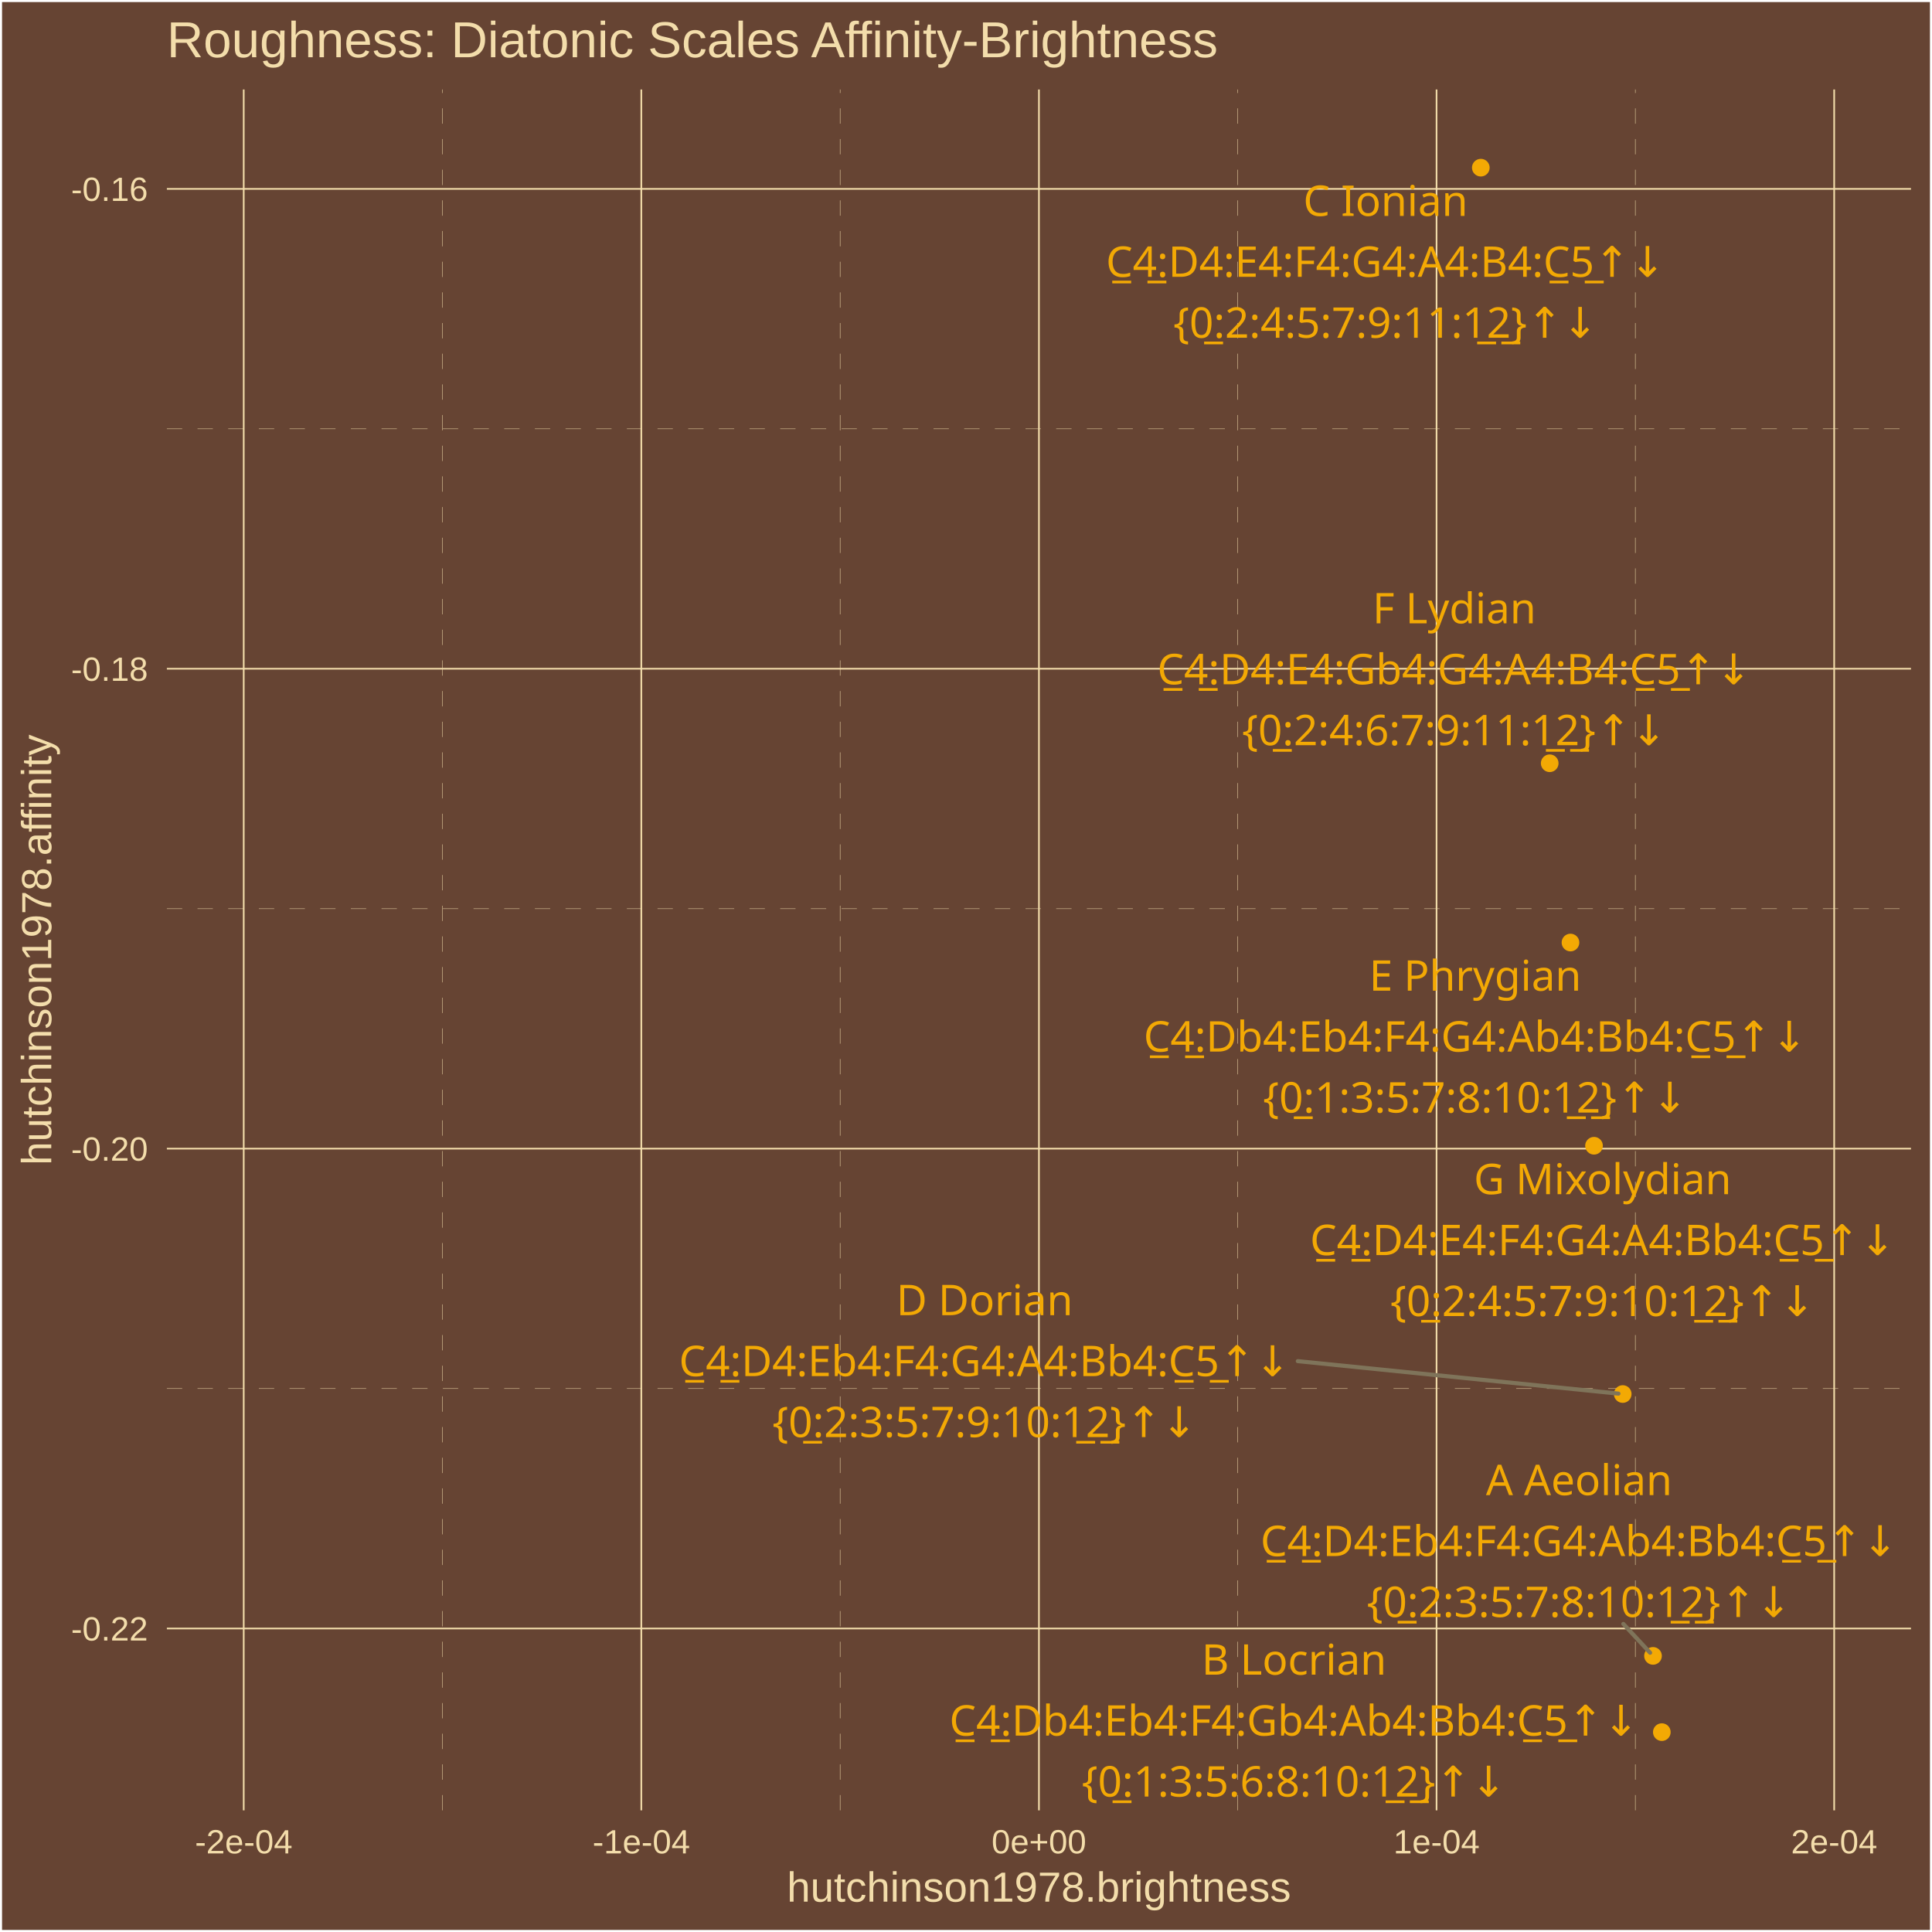
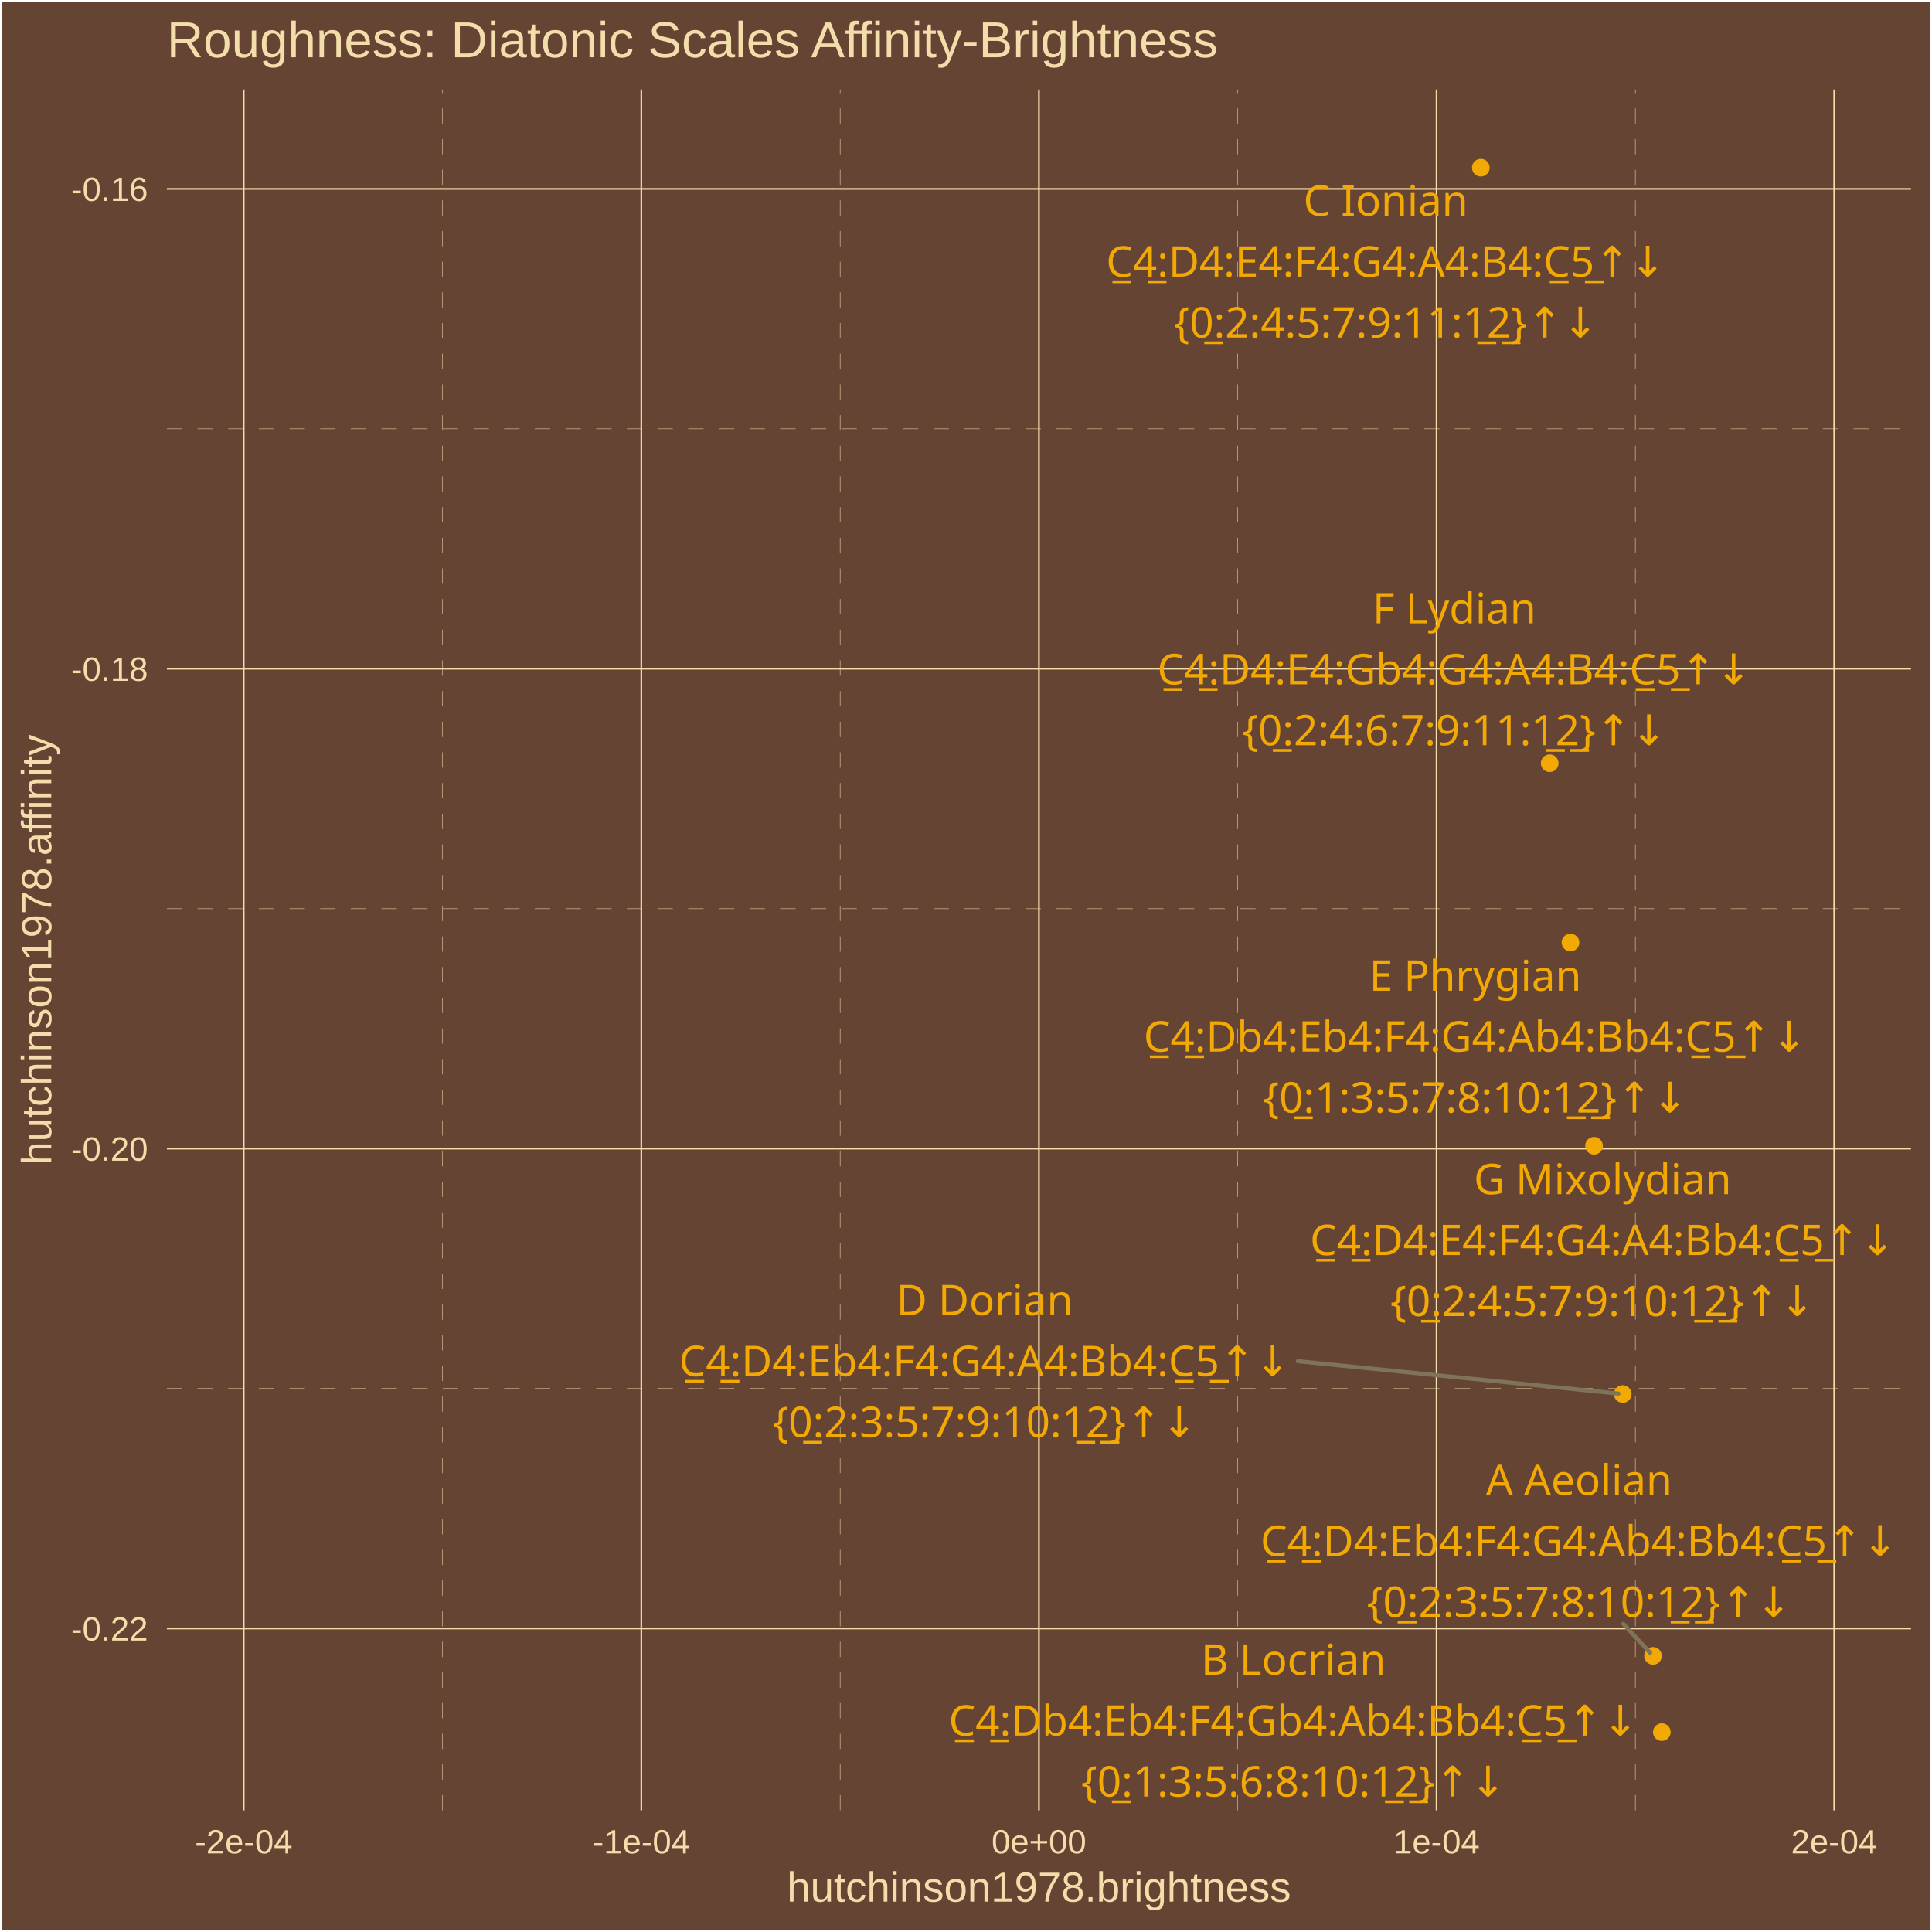
<svg xmlns="http://www.w3.org/2000/svg" class="svglite" width="504.00pt" height="504.00pt" viewBox="0 0 504.00 504.00">
  <defs>
    <style type="text/css">
    .svglite line, .svglite polyline, .svglite polygon, .svglite path, .svglite rect, .svglite circle {
      fill: none;
      stroke: #000000;
      stroke-linecap: round;
      stroke-linejoin: round;
      stroke-miterlimit: 10.00;
    }
    .svglite text {
      white-space: pre;
    }
  </style>
  </defs>
  <rect width="100%" height="100%" style="stroke: none; fill: #664433;" />
  <defs>
    <clipPath id="cpMC4wMHw1MDQuMDB8MC4wMHw1MDQuMDA=">
      <rect x="0.00" y="0.00" width="504.00" height="504.00" />
    </clipPath>
  </defs>
  <g clip-path="url(#cpMC4wMHw1MDQuMDB8MC4wMHw1MDQuMDA=)">
    <rect x="0.00" y="-0" width="504.00" height="504.00" style="stroke-width: 1.07; stroke: #FFFFFF; fill: #664433;" />
  </g>
  <defs>
    <clipPath id="cpNDMuNTN8NDk4LjUyfDIzLjM0fDQ3Mi4yNw==">
      <rect x="43.53" y="23.34" width="454.99" height="448.93" />
    </clipPath>
  </defs>
  <g clip-path="url(#cpNDMuNTN8NDk4LjUyfDIzLjM0fDQ3Mi4yNw==)">
    <rect x="43.53" y="23.34" width="454.99" height="448.93" style="stroke-width: 1.07; stroke: none; fill: #664433;" />
    <polyline points="43.53,362.23 498.52,362.23 " style="stroke-width: 0.11; stroke: #F3DDAB; stroke-dasharray: 4.00,4.00; stroke-linecap: butt;" />
    <polyline points="43.53,237.05 498.52,237.05 " style="stroke-width: 0.11; stroke: #F3DDAB; stroke-dasharray: 4.00,4.00; stroke-linecap: butt;" />
    <polyline points="43.53,111.86 498.52,111.86 " style="stroke-width: 0.11; stroke: #F3DDAB; stroke-dasharray: 4.00,4.00; stroke-linecap: butt;" />
    <polyline points="115.44,472.27 115.44,23.34 " style="stroke-width: 0.11; stroke: #F3DDAB; stroke-dasharray: 4.00,4.00; stroke-linecap: butt;" />
    <polyline points="219.17,472.27 219.17,23.34 " style="stroke-width: 0.11; stroke: #F3DDAB; stroke-dasharray: 4.00,4.00; stroke-linecap: butt;" />
    <polyline points="322.89,472.27 322.89,23.34 " style="stroke-width: 0.11; stroke: #F3DDAB; stroke-dasharray: 4.00,4.00; stroke-linecap: butt;" />
    <polyline points="426.61,472.27 426.61,23.34 " style="stroke-width: 0.11; stroke: #F3DDAB; stroke-dasharray: 4.00,4.00; stroke-linecap: butt;" />
    <polyline points="43.53,424.82 498.52,424.82 " style="stroke-width: 0.43; stroke: #F3DDAB; stroke-linecap: butt;" />
    <polyline points="43.53,299.64 498.52,299.64 " style="stroke-width: 0.43; stroke: #F3DDAB; stroke-linecap: butt;" />
    <polyline points="43.53,174.45 498.52,174.45 " style="stroke-width: 0.43; stroke: #F3DDAB; stroke-linecap: butt;" />
    <polyline points="43.53,49.27 498.52,49.27 " style="stroke-width: 0.43; stroke: #F3DDAB; stroke-linecap: butt;" />
    <polyline points="63.58,472.27 63.58,23.34 " style="stroke-width: 0.43; stroke: #F3DDAB; stroke-linecap: butt;" />
    <polyline points="167.30,472.27 167.30,23.34 " style="stroke-width: 0.43; stroke: #F3DDAB; stroke-linecap: butt;" />
    <polyline points="271.03,472.27 271.03,23.34 " style="stroke-width: 0.43; stroke: #F3DDAB; stroke-linecap: butt;" />
    <polyline points="374.75,472.27 374.75,23.34 " style="stroke-width: 0.43; stroke: #F3DDAB; stroke-linecap: butt;" />
    <polyline points="478.48,472.27 478.48,23.34 " style="stroke-width: 0.43; stroke: #F3DDAB; stroke-linecap: butt;" />
    <circle cx="433.52" cy="451.86" r="1.95" style="stroke-width: 0.71; stroke: #F3A904; fill: #F3A904;" />
    <circle cx="409.69" cy="245.88" r="1.95" style="stroke-width: 0.71; stroke: #F3A904; fill: #F3A904;" />
    <circle cx="431.22" cy="431.97" r="1.95" style="stroke-width: 0.71; stroke: #F3A904; fill: #F3A904;" />
    <circle cx="423.32" cy="363.66" r="1.95" style="stroke-width: 0.71; stroke: #F3A904; fill: #F3A904;" />
    <circle cx="415.83" cy="298.89" r="1.95" style="stroke-width: 0.71; stroke: #F3A904; fill: #F3A904;" />
    <circle cx="386.30" cy="43.74" r="1.95" style="stroke-width: 0.71; stroke: #F3A904; fill: #F3A904;" />
    <circle cx="404.27" cy="199.11" r="1.95" style="stroke-width: 0.71; stroke: #F3A904; fill: #F3A904;" />
-     <line x1="423.48" y1="423.63" x2="430.46" y2="431.15" style="stroke-width: 1.07; stroke: #7F745A;" />
-     <line x1="338.56" y1="355.08" x2="422.20" y2="363.55" style="stroke-width: 1.07; stroke: #7F745A;" />
-     <text x="337.57" y="436.87" text-anchor="middle" style="font-size: 11.04px;fill: #F3A904; font-family: &quot;Arial Unicode MS&quot;;" textLength="46.60px" lengthAdjust="spacingAndGlyphs">B Locrian</text>
-     <text x="337.57" y="452.77" text-anchor="middle" style="font-size: 11.04px;fill: #F3A904; font-family: &quot;Arial Unicode MS&quot;;" textLength="178.23px" lengthAdjust="spacingAndGlyphs">C̲4̲:Db4:Eb4:F4:Gb4:Ab4:Bb4:C̲5̲↑↓</text>
-     <text x="337.57" y="468.67" text-anchor="middle" style="font-size: 11.04px;fill: #F3A904; font-family: &quot;Arial Unicode MS&quot;;" textLength="105.91px" lengthAdjust="spacingAndGlyphs">{0̲:1:3:5:6:8:10:1̲2̲}↑↓</text>
-     <text x="384.85" y="258.44" text-anchor="middle" style="font-size: 11.04px;fill: #F3A904; font-family: &quot;Arial Unicode MS&quot;;" textLength="53.96px" lengthAdjust="spacingAndGlyphs">E Phrygian</text>
-     <text x="384.85" y="274.33" text-anchor="middle" style="font-size: 11.04px;fill: #F3A904; font-family: &quot;Arial Unicode MS&quot;;" textLength="172.09px" lengthAdjust="spacingAndGlyphs">C̲4̲:Db4:Eb4:F4:G4:Ab4:Bb4:C̲5̲↑↓</text>
-     <text x="384.85" y="290.23" text-anchor="middle" style="font-size: 11.04px;fill: #F3A904; font-family: &quot;Arial Unicode MS&quot;;" textLength="105.91px" lengthAdjust="spacingAndGlyphs">{0̲:1:3:5:7:8:10:1̲2̲}↑↓</text>
-     <text x="411.94" y="390.03" text-anchor="middle" style="font-size: 11.04px;fill: #F3A904; font-family: &quot;Arial Unicode MS&quot;;" textLength="47.22px" lengthAdjust="spacingAndGlyphs">A Aeolian</text>
-     <text x="411.94" y="405.93" text-anchor="middle" style="font-size: 11.04px;fill: #F3A904; font-family: &quot;Arial Unicode MS&quot;;" textLength="165.96px" lengthAdjust="spacingAndGlyphs">C̲4̲:D4:Eb4:F4:G4:Ab4:Bb4:C̲5̲↑↓</text>
-     <text x="411.94" y="421.83" text-anchor="middle" style="font-size: 11.04px;fill: #F3A904; font-family: &quot;Arial Unicode MS&quot;;" textLength="105.91px" lengthAdjust="spacingAndGlyphs">{0̲:2:3:5:7:8:10:1̲2̲}↑↓</text>
-     <text x="256.85" y="343.09" text-anchor="middle" style="font-size: 11.04px;fill: #F3A904; font-family: &quot;Arial Unicode MS&quot;;" textLength="43.52px" lengthAdjust="spacingAndGlyphs">D Dorian</text>
-     <text x="256.85" y="358.99" text-anchor="middle" style="font-size: 11.04px;fill: #F3A904; font-family: &quot;Arial Unicode MS&quot;;" textLength="159.83px" lengthAdjust="spacingAndGlyphs">C̲4̲:D4:Eb4:F4:G4:A4:Bb4:C̲5̲↑↓</text>
-     <text x="256.85" y="374.89" text-anchor="middle" style="font-size: 11.04px;fill: #F3A904; font-family: &quot;Arial Unicode MS&quot;;" textLength="105.91px" lengthAdjust="spacingAndGlyphs">{0̲:2:3:5:7:9:10:1̲2̲}↑↓</text>
-     <text x="418.07" y="311.52" text-anchor="middle" style="font-size: 11.04px;fill: #F3A904; font-family: &quot;Arial Unicode MS&quot;;" textLength="63.75px" lengthAdjust="spacingAndGlyphs">G Mixolydian</text>
+     <line x1="423.46" y1="423.61" x2="430.46" y2="431.15" style="stroke-width: 1.07; stroke: #7F745A;" />
+     <line x1="338.57" y1="355.09" x2="422.20" y2="363.55" style="stroke-width: 1.07; stroke: #7F745A;" />
+     <text x="337.40" y="436.87" text-anchor="middle" style="font-size: 11.04px;fill: #F3A904; font-family: &quot;Arial Unicode MS&quot;;" textLength="46.60px" lengthAdjust="spacingAndGlyphs">B Locrian</text>
+     <text x="337.40" y="452.77" text-anchor="middle" style="font-size: 11.04px;fill: #F3A904; font-family: &quot;Arial Unicode MS&quot;;" textLength="178.23px" lengthAdjust="spacingAndGlyphs">C̲4̲:Db4:Eb4:F4:Gb4:Ab4:Bb4:C̲5̲↑↓</text>
+     <text x="337.40" y="468.67" text-anchor="middle" style="font-size: 11.04px;fill: #F3A904; font-family: &quot;Arial Unicode MS&quot;;" textLength="105.91px" lengthAdjust="spacingAndGlyphs">{0̲:1:3:5:6:8:10:1̲2̲}↑↓</text>
+     <text x="384.86" y="258.44" text-anchor="middle" style="font-size: 11.04px;fill: #F3A904; font-family: &quot;Arial Unicode MS&quot;;" textLength="53.96px" lengthAdjust="spacingAndGlyphs">E Phrygian</text>
+     <text x="384.86" y="274.33" text-anchor="middle" style="font-size: 11.04px;fill: #F3A904; font-family: &quot;Arial Unicode MS&quot;;" textLength="172.09px" lengthAdjust="spacingAndGlyphs">C̲4̲:Db4:Eb4:F4:G4:Ab4:Bb4:C̲5̲↑↓</text>
+     <text x="384.86" y="290.23" text-anchor="middle" style="font-size: 11.04px;fill: #F3A904; font-family: &quot;Arial Unicode MS&quot;;" textLength="105.91px" lengthAdjust="spacingAndGlyphs">{0̲:1:3:5:7:8:10:1̲2̲}↑↓</text>
+     <text x="411.94" y="390.01" text-anchor="middle" style="font-size: 11.04px;fill: #F3A904; font-family: &quot;Arial Unicode MS&quot;;" textLength="47.22px" lengthAdjust="spacingAndGlyphs">A Aeolian</text>
+     <text x="411.94" y="405.91" text-anchor="middle" style="font-size: 11.04px;fill: #F3A904; font-family: &quot;Arial Unicode MS&quot;;" textLength="165.96px" lengthAdjust="spacingAndGlyphs">C̲4̲:D4:Eb4:F4:G4:Ab4:Bb4:C̲5̲↑↓</text>
+     <text x="411.94" y="421.81" text-anchor="middle" style="font-size: 11.04px;fill: #F3A904; font-family: &quot;Arial Unicode MS&quot;;" textLength="105.91px" lengthAdjust="spacingAndGlyphs">{0̲:2:3:5:7:8:10:1̲2̲}↑↓</text>
+     <text x="256.86" y="343.10" text-anchor="middle" style="font-size: 11.04px;fill: #F3A904; font-family: &quot;Arial Unicode MS&quot;;" textLength="43.52px" lengthAdjust="spacingAndGlyphs">D Dorian</text>
+     <text x="256.86" y="358.99" text-anchor="middle" style="font-size: 11.04px;fill: #F3A904; font-family: &quot;Arial Unicode MS&quot;;" textLength="159.83px" lengthAdjust="spacingAndGlyphs">C̲4̲:D4:Eb4:F4:G4:A4:Bb4:C̲5̲↑↓</text>
+     <text x="256.86" y="374.89" text-anchor="middle" style="font-size: 11.04px;fill: #F3A904; font-family: &quot;Arial Unicode MS&quot;;" textLength="105.91px" lengthAdjust="spacingAndGlyphs">{0̲:2:3:5:7:9:10:1̲2̲}↑↓</text>
+     <text x="418.07" y="311.53" text-anchor="middle" style="font-size: 11.04px;fill: #F3A904; font-family: &quot;Arial Unicode MS&quot;;" textLength="63.75px" lengthAdjust="spacingAndGlyphs">G Mixolydian</text>
    <text x="418.07" y="327.42" text-anchor="middle" style="font-size: 11.04px;fill: #F3A904; font-family: &quot;Arial Unicode MS&quot;;" textLength="153.69px" lengthAdjust="spacingAndGlyphs">C̲4̲:D4:E4:F4:G4:A4:Bb4:C̲5̲↑↓</text>
    <text x="418.07" y="343.32" text-anchor="middle" style="font-size: 11.04px;fill: #F3A904; font-family: &quot;Arial Unicode MS&quot;;" textLength="105.91px" lengthAdjust="spacingAndGlyphs">{0̲:2:4:5:7:9:10:1̲2̲}↑↓</text>
-     <text x="361.45" y="56.32" text-anchor="middle" style="font-size: 11.04px;fill: #F3A904; font-family: &quot;Arial Unicode MS&quot;;" textLength="41.08px" lengthAdjust="spacingAndGlyphs">C Ionian</text>
-     <text x="361.45" y="72.22" text-anchor="middle" style="font-size: 11.04px;fill: #F3A904; font-family: &quot;Arial Unicode MS&quot;;" textLength="147.56px" lengthAdjust="spacingAndGlyphs">C̲4̲:D4:E4:F4:G4:A4:B4:C̲5̲↑↓</text>
-     <text x="361.45" y="88.11" text-anchor="middle" style="font-size: 11.04px;fill: #F3A904; font-family: &quot;Arial Unicode MS&quot;;" textLength="105.91px" lengthAdjust="spacingAndGlyphs">{0̲:2:4:5:7:9:11:1̲2̲}↑↓</text>
+     <text x="361.49" y="56.26" text-anchor="middle" style="font-size: 11.04px;fill: #F3A904; font-family: &quot;Arial Unicode MS&quot;;" textLength="41.08px" lengthAdjust="spacingAndGlyphs">C Ionian</text>
+     <text x="361.49" y="72.16" text-anchor="middle" style="font-size: 11.04px;fill: #F3A904; font-family: &quot;Arial Unicode MS&quot;;" textLength="147.56px" lengthAdjust="spacingAndGlyphs">C̲4̲:D4:E4:F4:G4:A4:B4:C̲5̲↑↓</text>
+     <text x="361.49" y="88.06" text-anchor="middle" style="font-size: 11.04px;fill: #F3A904; font-family: &quot;Arial Unicode MS&quot;;" textLength="105.91px" lengthAdjust="spacingAndGlyphs">{0̲:2:4:5:7:9:11:1̲2̲}↑↓</text>
    <text x="379.38" y="162.61" text-anchor="middle" style="font-size: 11.04px;fill: #F3A904; font-family: &quot;Arial Unicode MS&quot;;" textLength="42.31px" lengthAdjust="spacingAndGlyphs">F Lydian</text>
    <text x="379.38" y="178.51" text-anchor="middle" style="font-size: 11.04px;fill: #F3A904; font-family: &quot;Arial Unicode MS&quot;;" textLength="155.53px" lengthAdjust="spacingAndGlyphs">C̲4̲:D4:E4:Gb4:G4:A4:B4:C̲5̲↑↓</text>
-     <text x="379.38" y="194.40" text-anchor="middle" style="font-size: 11.04px;fill: #F3A904; font-family: &quot;Arial Unicode MS&quot;;" textLength="105.91px" lengthAdjust="spacingAndGlyphs">{0̲:2:4:6:7:9:11:1̲2̲}↑↓</text>
+     <text x="379.38" y="194.41" text-anchor="middle" style="font-size: 11.04px;fill: #F3A904; font-family: &quot;Arial Unicode MS&quot;;" textLength="105.91px" lengthAdjust="spacingAndGlyphs">{0̲:2:4:6:7:9:11:1̲2̲}↑↓</text>
  </g>
  <g clip-path="url(#cpMC4wMHw1MDQuMDB8MC4wMHw1MDQuMDA=)">
    <text x="38.60" y="427.97" text-anchor="end" style="font-size: 8.80px;fill: #F3DDAB; font-family: &quot;Arial&quot;;" textLength="20.06px" lengthAdjust="spacingAndGlyphs">-0.22</text>
    <text x="38.60" y="302.79" text-anchor="end" style="font-size: 8.80px;fill: #F3DDAB; font-family: &quot;Arial&quot;;" textLength="20.06px" lengthAdjust="spacingAndGlyphs">-0.20</text>
    <text x="38.60" y="177.61" text-anchor="end" style="font-size: 8.80px;fill: #F3DDAB; font-family: &quot;Arial&quot;;" textLength="20.06px" lengthAdjust="spacingAndGlyphs">-0.18</text>
    <text x="38.60" y="52.42" text-anchor="end" style="font-size: 8.80px;fill: #F3DDAB; font-family: &quot;Arial&quot;;" textLength="20.06px" lengthAdjust="spacingAndGlyphs">-0.16</text>
    <text x="63.58" y="483.50" text-anchor="middle" style="font-size: 8.80px;fill: #F3DDAB; font-family: &quot;Arial&quot;;" textLength="25.44px" lengthAdjust="spacingAndGlyphs">-2e-04</text>
    <text x="167.30" y="483.50" text-anchor="middle" style="font-size: 8.80px;fill: #F3DDAB; font-family: &quot;Arial&quot;;" textLength="25.44px" lengthAdjust="spacingAndGlyphs">-1e-04</text>
    <text x="271.03" y="483.50" text-anchor="middle" style="font-size: 8.80px;fill: #F3DDAB; font-family: &quot;Arial&quot;;" textLength="24.72px" lengthAdjust="spacingAndGlyphs">0e+00</text>
    <text x="374.75" y="483.50" text-anchor="middle" style="font-size: 8.80px;fill: #F3DDAB; font-family: &quot;Arial&quot;;" textLength="22.51px" lengthAdjust="spacingAndGlyphs">1e-04</text>
    <text x="478.48" y="483.50" text-anchor="middle" style="font-size: 8.80px;fill: #F3DDAB; font-family: &quot;Arial&quot;;" textLength="22.51px" lengthAdjust="spacingAndGlyphs">2e-04</text>
    <text x="271.03" y="496.09" text-anchor="middle" style="font-size: 11.00px;fill: #F3DDAB; font-family: &quot;Arial&quot;;" textLength="131.51px" lengthAdjust="spacingAndGlyphs">hutchinson1978.brightness</text>
    <text transform="translate(13.37,247.80) rotate(-90)" text-anchor="middle" style="font-size: 11.00px;fill: #F3DDAB; font-family: &quot;Arial&quot;;" textLength="112.53px" lengthAdjust="spacingAndGlyphs">hutchinson1978.affinity</text>
    <text x="43.53" y="14.94" style="font-size: 13.20px;fill: #F3DDAB; font-family: &quot;Arial&quot;;" textLength="274.95px" lengthAdjust="spacingAndGlyphs">Roughness: Diatonic Scales Affinity-Brightness</text>
  </g>
</svg>
